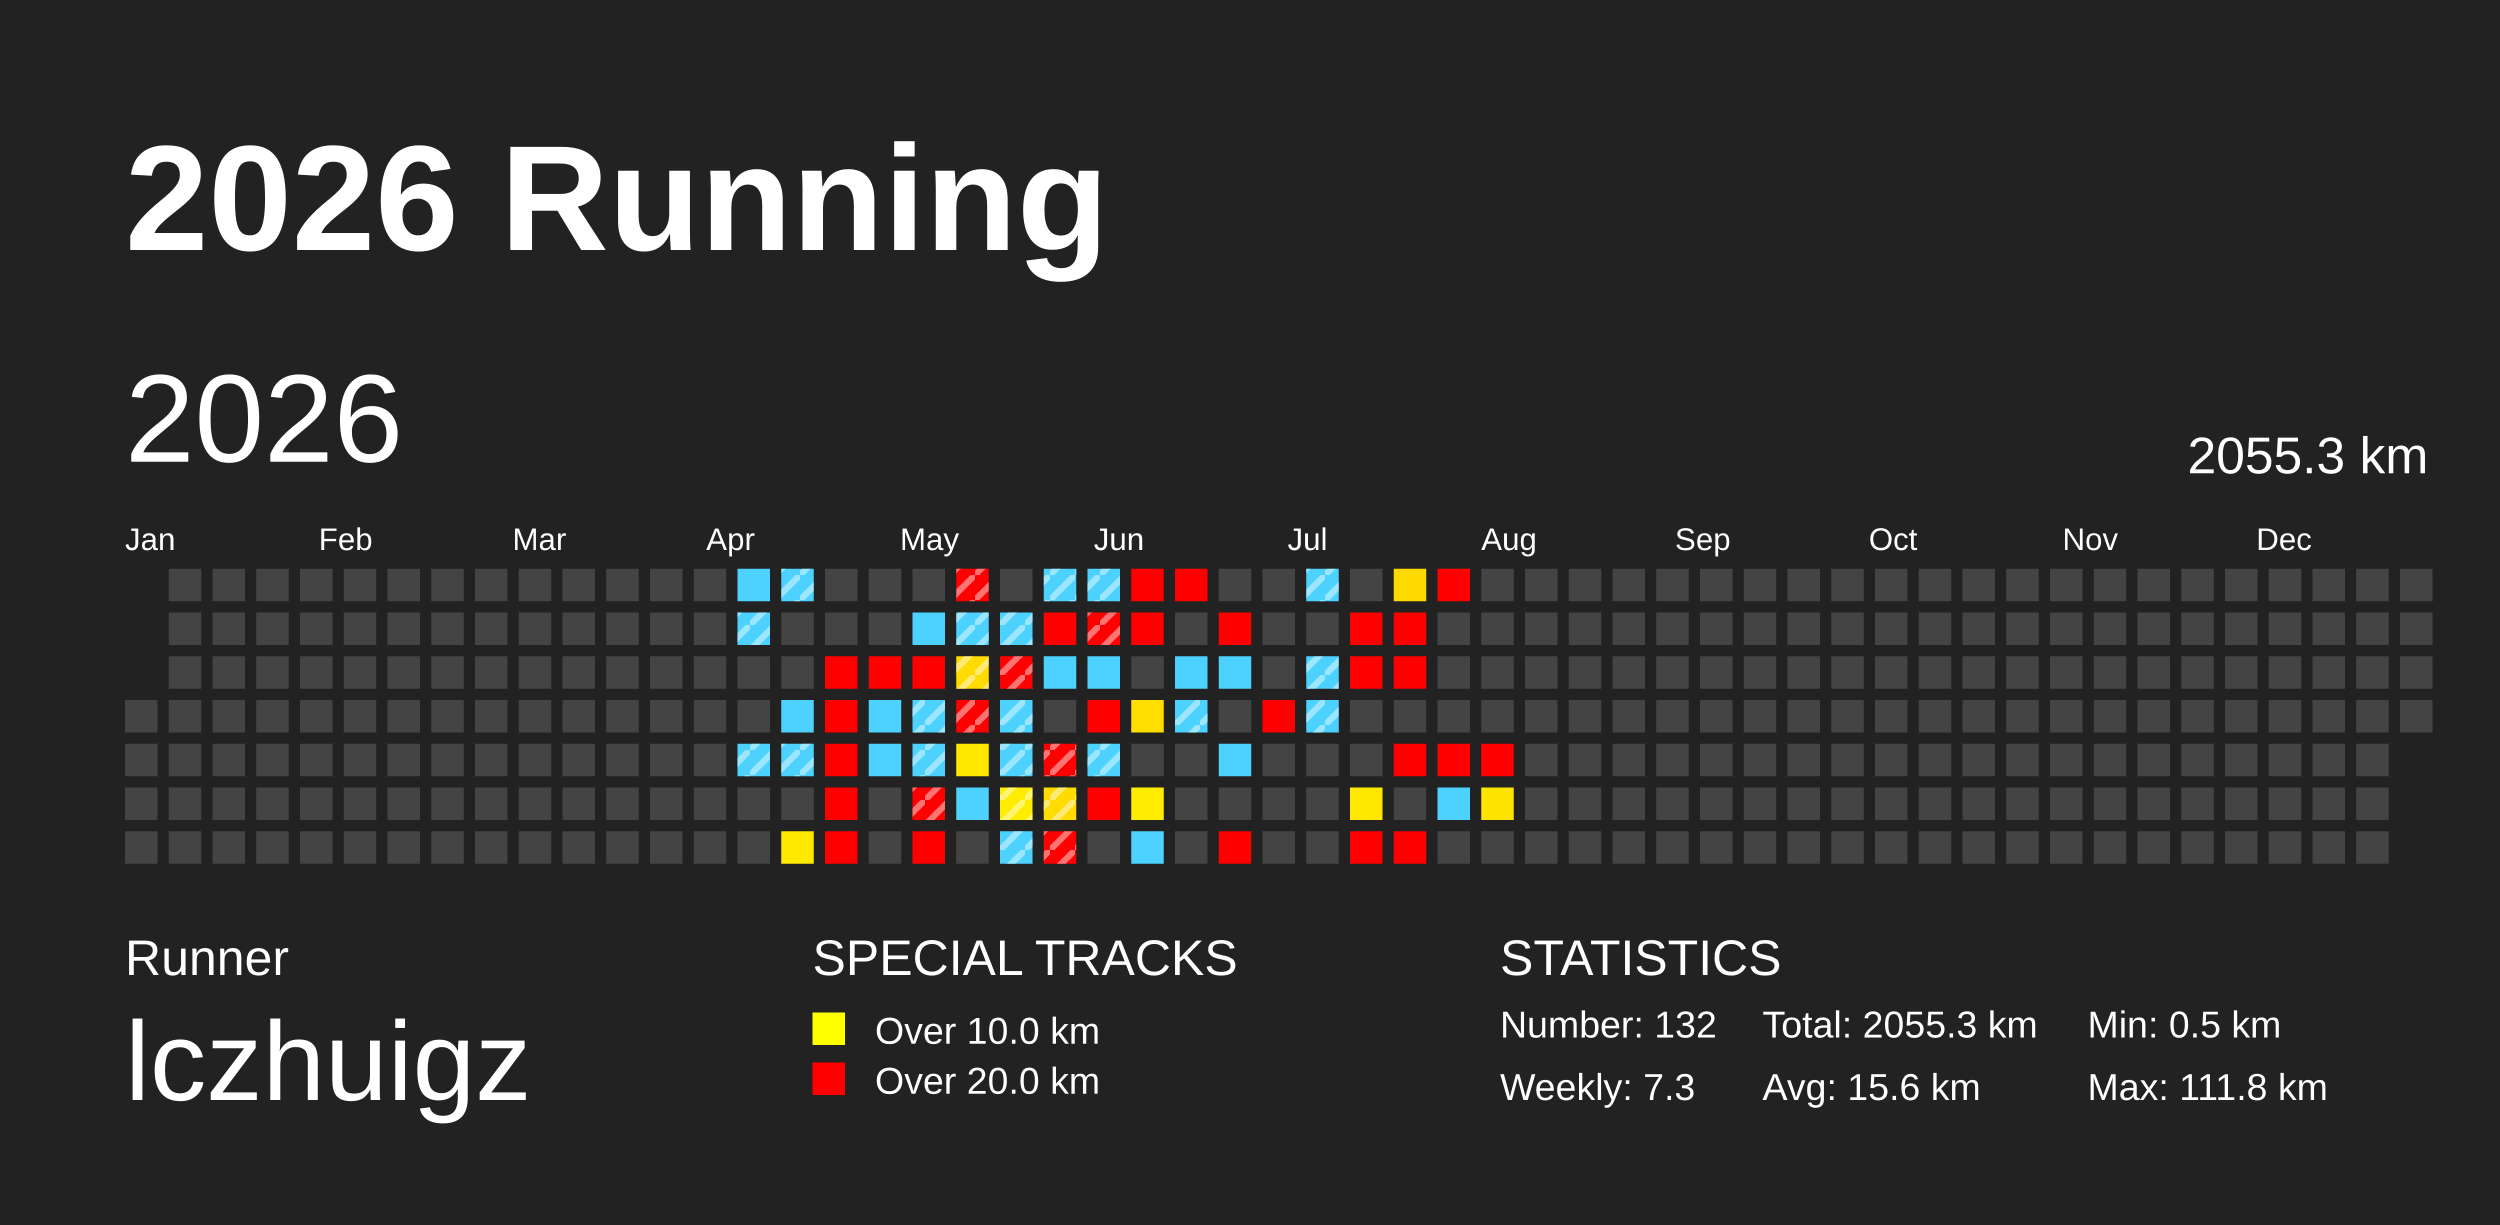
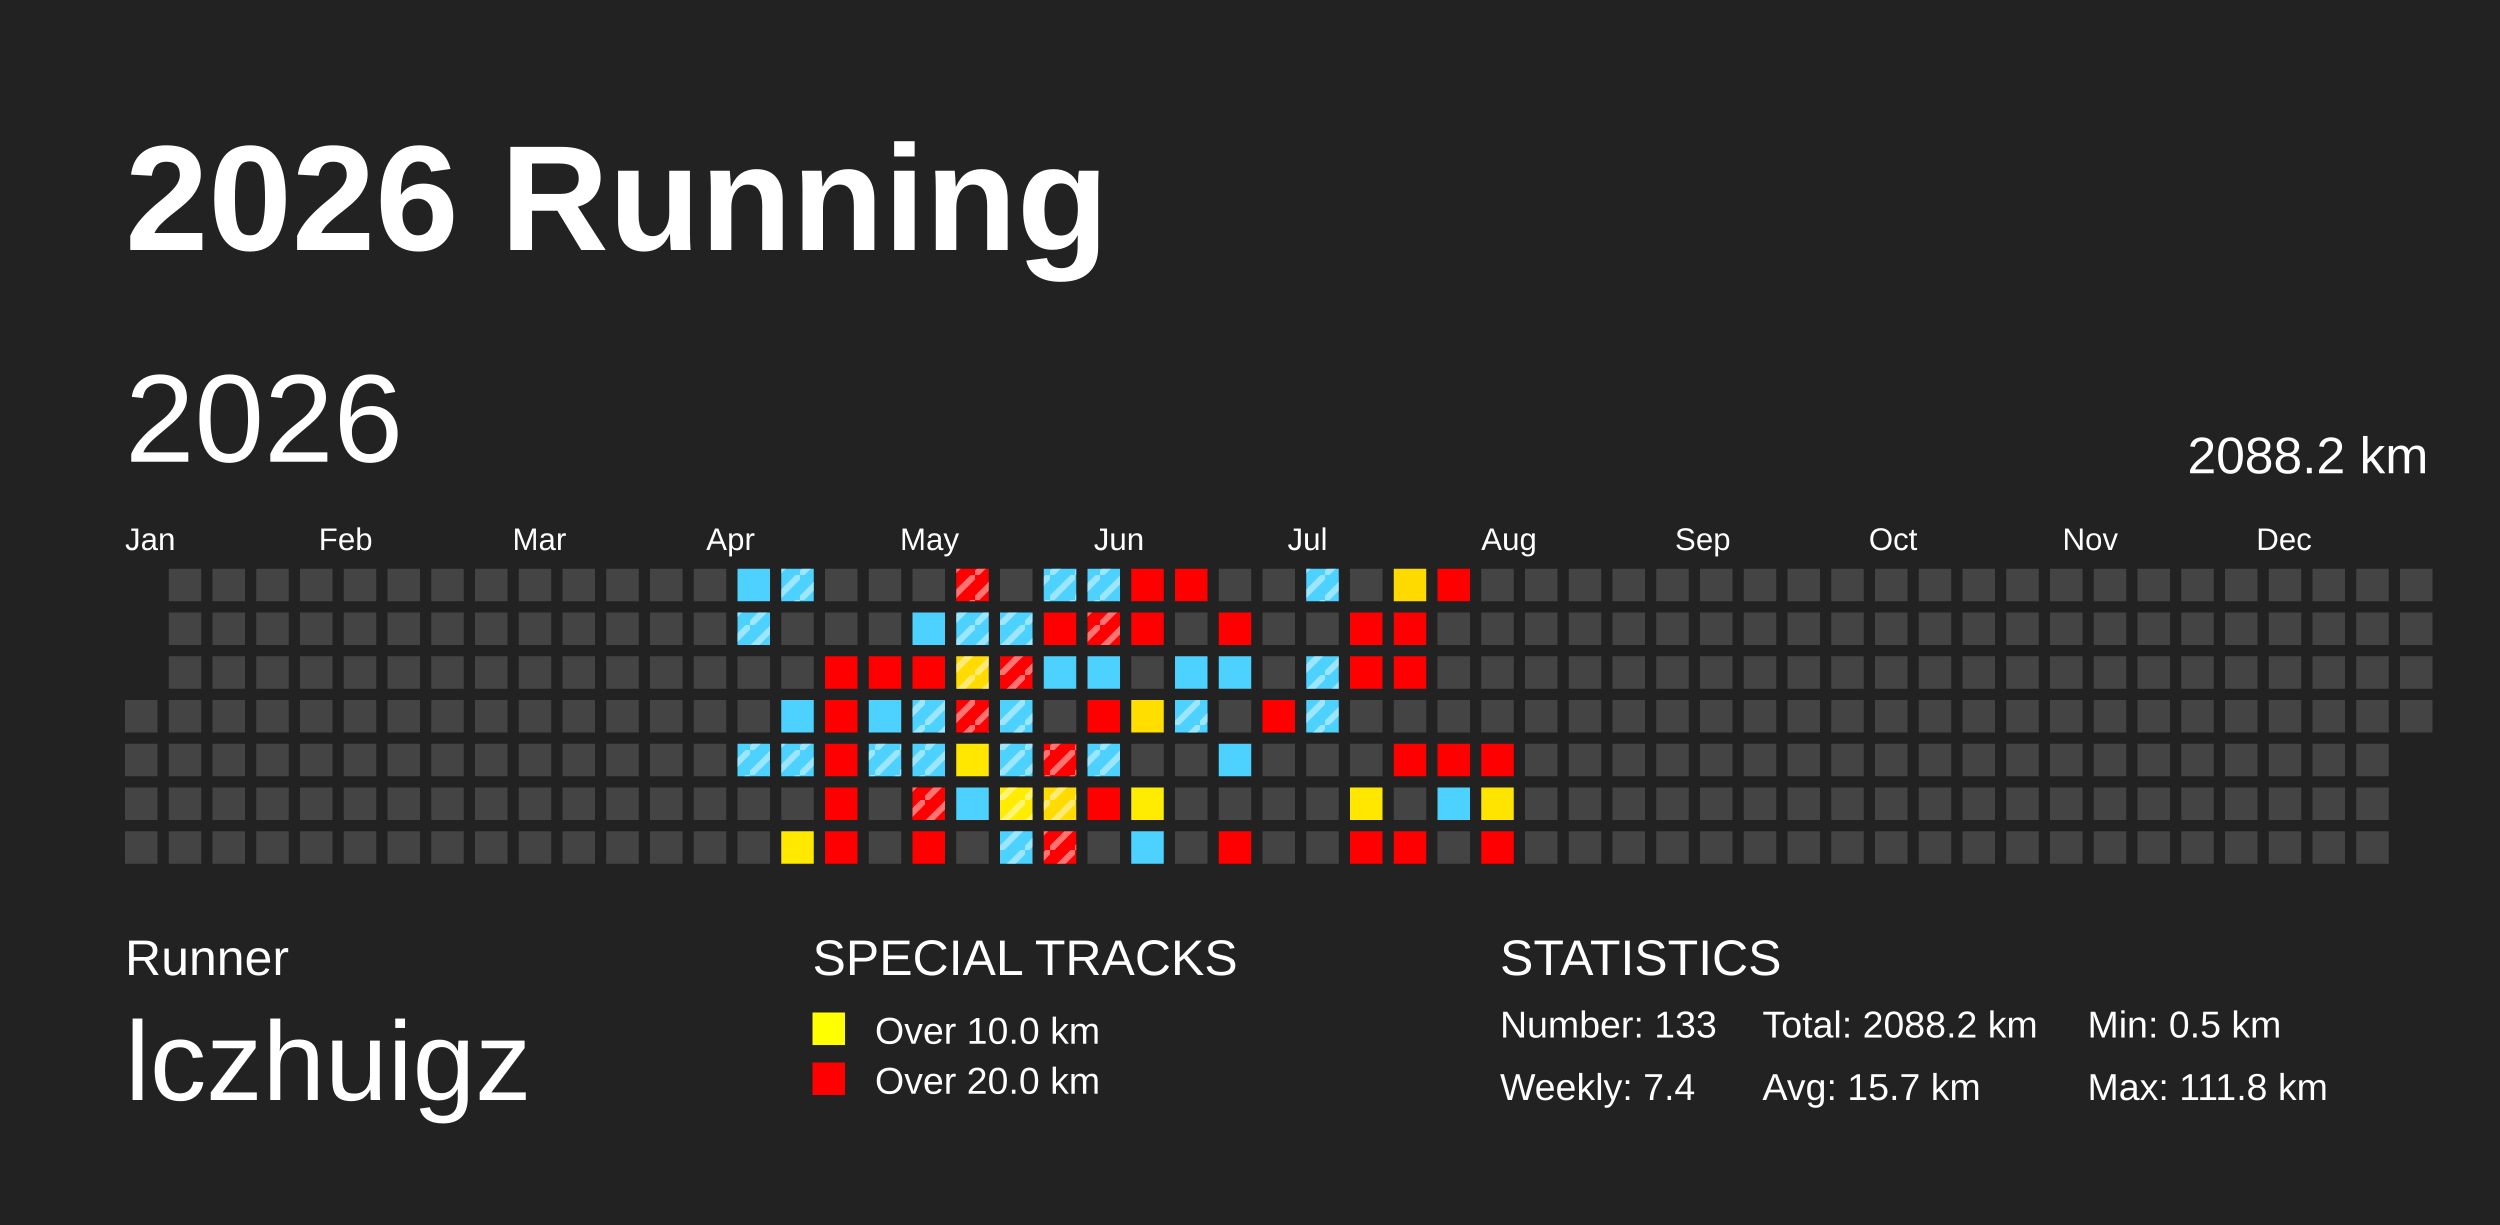
<svg xmlns="http://www.w3.org/2000/svg" baseProfile="full" height="98mm" version="1.1" viewBox="0,0,200,98" width="200mm">
  <defs>
    <pattern height="2" id="indoor-stripe" patternUnits="userSpaceOnUse" width="2">
      <line stroke="white" stroke-opacity="0.45" stroke-width="0.5" x1="0" x2="2" y1="2" y2="0" />
    </pattern>
  </defs>
  <rect fill="#222222" height="98" width="200" x="0" y="0" />
  <text fill="#FFFFFF" style="font-size:12px; font-family:Arial; font-weight:bold;" x="10" y="20">2026 Running</text>
  <text fill="#FFFFFF" style="font-size:4px; font-family:Arial" x="10" y="78">Runner</text>
  <text fill="#FFFFFF" style="font-size:9px; font-family:Arial" x="10" y="88">lczhuigz</text>
  <text fill="#FFFFFF" style="font-size:4px; font-family:Arial" x="65" y="78">SPECIAL TRACKS</text>
  <rect fill="yellow" height="2.6" width="2.6" x="65" y="81" />
  <text fill="#FFFFFF" style="font-size:3px; font-family:Arial" x="70" y="83.5">Over 10.0 km</text>
  <rect fill="red" height="2.6" width="2.6" x="65" y="85" />
  <text fill="#FFFFFF" style="font-size:3px; font-family:Arial" x="70" y="87.5">Over 20.0 km</text>
  <text fill="#FFFFFF" style="font-size:4px; font-family:Arial" x="120" y="78">STATISTICS</text>
-   <text fill="#FFFFFF" style="font-size:3px; font-family:Arial" x="120" y="83">Number: 132</text>
-   <text fill="#FFFFFF" style="font-size:3px; font-family:Arial" x="120" y="88">Weekly: 7.3</text>
-   <text fill="#FFFFFF" style="font-size:3px; font-family:Arial" x="141" y="83">Total: 2055.3 km</text>
-   <text fill="#FFFFFF" style="font-size:3px; font-family:Arial" x="141" y="88">Avg: 15.6 km</text>
+   <text fill="#FFFFFF" style="font-size:3px; font-family:Arial" x="120" y="83">Number: 133</text>
+   <text fill="#FFFFFF" style="font-size:3px; font-family:Arial" x="120" y="88">Weekly: 7.4</text>
+   <text fill="#FFFFFF" style="font-size:3px; font-family:Arial" x="141" y="83">Total: 2088.2 km</text>
+   <text fill="#FFFFFF" style="font-size:3px; font-family:Arial" x="141" y="88">Avg: 15.7 km</text>
  <text fill="#FFFFFF" style="font-size:3px; font-family:Arial" x="167" y="83">Min: 0.5 km</text>
  <text fill="#FFFFFF" style="font-size:3px; font-family:Arial" x="167" y="88">Max: 111.8 km</text>
  <text dominant-baseline="hanging" fill="#FFFFFF" style="font-size:10.0px; font-family:Arial;" x="10" y="30">2026</text>
-   <text dominant-baseline="hanging" fill="#FFFFFF" style="font-size:4.125px; font-family:Arial;" x="175" y="35">2055.3 km</text>
+   <text dominant-baseline="hanging" fill="#FFFFFF" style="font-size:4.125px; font-family:Arial;" x="175" y="35">2088.2 km</text>
  <text fill="#FFFFFF" style="font-size:2.5px; font-family:Arial" x="10.0" y="44">Jan</text>
  <text fill="#FFFFFF" style="font-size:2.5px; font-family:Arial" x="25.5" y="44">Feb</text>
  <text fill="#FFFFFF" style="font-size:2.5px; font-family:Arial" x="41.0" y="44">Mar</text>
  <text fill="#FFFFFF" style="font-size:2.5px; font-family:Arial" x="56.5" y="44">Apr</text>
  <text fill="#FFFFFF" style="font-size:2.5px; font-family:Arial" x="72.0" y="44">May</text>
  <text fill="#FFFFFF" style="font-size:2.5px; font-family:Arial" x="87.5" y="44">Jun</text>
  <text fill="#FFFFFF" style="font-size:2.5px; font-family:Arial" x="103.0" y="44">Jul</text>
  <text fill="#FFFFFF" style="font-size:2.5px; font-family:Arial" x="118.5" y="44">Aug</text>
  <text fill="#FFFFFF" style="font-size:2.5px; font-family:Arial" x="134.0" y="44">Sep</text>
  <text fill="#FFFFFF" style="font-size:2.5px; font-family:Arial" x="149.5" y="44">Oct</text>
  <text fill="#FFFFFF" style="font-size:2.5px; font-family:Arial" x="165.0" y="44">Nov</text>
  <text fill="#FFFFFF" style="font-size:2.5px; font-family:Arial" x="180.5" y="44">Dec</text>
  <rect fill="#444444" height="2.6" width="2.6" x="10.0" y="56.0" />
  <rect fill="#444444" height="2.6" width="2.6" x="10.0" y="59.5" />
  <rect fill="#444444" height="2.6" width="2.6" x="10.0" y="63.0" />
  <rect fill="#444444" height="2.6" width="2.6" x="10.0" y="66.5" />
  <rect fill="#444444" height="2.6" width="2.6" x="13.5" y="45.5" />
  <rect fill="#444444" height="2.6" width="2.6" x="13.5" y="49.0" />
  <rect fill="#444444" height="2.6" width="2.6" x="13.5" y="52.5" />
  <rect fill="#444444" height="2.6" width="2.6" x="13.5" y="56.0" />
  <rect fill="#444444" height="2.6" width="2.6" x="13.5" y="59.5" />
  <rect fill="#444444" height="2.6" width="2.6" x="13.5" y="63.0" />
  <rect fill="#444444" height="2.6" width="2.6" x="13.5" y="66.5" />
  <rect fill="#444444" height="2.6" width="2.6" x="17.0" y="45.5" />
  <rect fill="#444444" height="2.6" width="2.6" x="17.0" y="49.0" />
  <rect fill="#444444" height="2.6" width="2.6" x="17.0" y="52.5" />
  <rect fill="#444444" height="2.6" width="2.6" x="17.0" y="56.0" />
  <rect fill="#444444" height="2.6" width="2.6" x="17.0" y="59.5" />
  <rect fill="#444444" height="2.6" width="2.6" x="17.0" y="63.0" />
  <rect fill="#444444" height="2.6" width="2.6" x="17.0" y="66.5" />
  <rect fill="#444444" height="2.6" width="2.6" x="20.5" y="45.5" />
  <rect fill="#444444" height="2.6" width="2.6" x="20.5" y="49.0" />
  <rect fill="#444444" height="2.6" width="2.6" x="20.5" y="52.5" />
  <rect fill="#444444" height="2.6" width="2.6" x="20.5" y="56.0" />
  <rect fill="#444444" height="2.6" width="2.6" x="20.5" y="59.5" />
  <rect fill="#444444" height="2.6" width="2.6" x="20.5" y="63.0" />
  <rect fill="#444444" height="2.6" width="2.6" x="20.5" y="66.5" />
  <rect fill="#444444" height="2.6" width="2.6" x="24.0" y="45.5" />
  <rect fill="#444444" height="2.6" width="2.6" x="24.0" y="49.0" />
  <rect fill="#444444" height="2.6" width="2.6" x="24.0" y="52.5" />
  <rect fill="#444444" height="2.6" width="2.6" x="24.0" y="56.0" />
  <rect fill="#444444" height="2.6" width="2.6" x="24.0" y="59.5" />
  <rect fill="#444444" height="2.6" width="2.6" x="24.0" y="63.0" />
  <rect fill="#444444" height="2.6" width="2.6" x="24.0" y="66.5" />
  <rect fill="#444444" height="2.6" width="2.6" x="27.5" y="45.5" />
  <rect fill="#444444" height="2.6" width="2.6" x="27.5" y="49.0" />
  <rect fill="#444444" height="2.6" width="2.6" x="27.5" y="52.5" />
  <rect fill="#444444" height="2.6" width="2.6" x="27.5" y="56.0" />
  <rect fill="#444444" height="2.6" width="2.6" x="27.5" y="59.5" />
  <rect fill="#444444" height="2.6" width="2.6" x="27.5" y="63.0" />
  <rect fill="#444444" height="2.6" width="2.6" x="27.5" y="66.5" />
  <rect fill="#444444" height="2.6" width="2.6" x="31.0" y="45.5" />
  <rect fill="#444444" height="2.6" width="2.6" x="31.0" y="49.0" />
  <rect fill="#444444" height="2.6" width="2.6" x="31.0" y="52.5" />
  <rect fill="#444444" height="2.6" width="2.6" x="31.0" y="56.0" />
  <rect fill="#444444" height="2.6" width="2.6" x="31.0" y="59.5" />
  <rect fill="#444444" height="2.6" width="2.6" x="31.0" y="63.0" />
  <rect fill="#444444" height="2.6" width="2.6" x="31.0" y="66.5" />
  <rect fill="#444444" height="2.6" width="2.6" x="34.5" y="45.5" />
  <rect fill="#444444" height="2.6" width="2.6" x="34.5" y="49.0" />
  <rect fill="#444444" height="2.6" width="2.6" x="34.5" y="52.5" />
  <rect fill="#444444" height="2.6" width="2.6" x="34.5" y="56.0" />
  <rect fill="#444444" height="2.6" width="2.6" x="34.5" y="59.5" />
  <rect fill="#444444" height="2.6" width="2.6" x="34.5" y="63.0" />
  <rect fill="#444444" height="2.6" width="2.6" x="34.5" y="66.5" />
  <rect fill="#444444" height="2.6" width="2.6" x="38.0" y="45.5" />
  <rect fill="#444444" height="2.6" width="2.6" x="38.0" y="49.0" />
  <rect fill="#444444" height="2.6" width="2.6" x="38.0" y="52.5" />
  <rect fill="#444444" height="2.6" width="2.6" x="38.0" y="56.0" />
  <rect fill="#444444" height="2.6" width="2.6" x="38.0" y="59.5" />
  <rect fill="#444444" height="2.6" width="2.6" x="38.0" y="63.0" />
  <rect fill="#444444" height="2.6" width="2.6" x="38.0" y="66.5" />
  <rect fill="#444444" height="2.6" width="2.6" x="41.5" y="45.5" />
  <rect fill="#444444" height="2.6" width="2.6" x="41.5" y="49.0" />
  <rect fill="#444444" height="2.6" width="2.6" x="41.5" y="52.5" />
  <rect fill="#444444" height="2.6" width="2.6" x="41.5" y="56.0" />
  <rect fill="#444444" height="2.6" width="2.6" x="41.5" y="59.5" />
  <rect fill="#444444" height="2.6" width="2.6" x="41.5" y="63.0" />
  <rect fill="#444444" height="2.6" width="2.6" x="41.5" y="66.5" />
  <rect fill="#444444" height="2.6" width="2.6" x="45.0" y="45.5" />
  <rect fill="#444444" height="2.6" width="2.6" x="45.0" y="49.0" />
  <rect fill="#444444" height="2.6" width="2.6" x="45.0" y="52.5" />
  <rect fill="#444444" height="2.6" width="2.6" x="45.0" y="56.0" />
  <rect fill="#444444" height="2.6" width="2.6" x="45.0" y="59.5" />
  <rect fill="#444444" height="2.6" width="2.6" x="45.0" y="63.0" />
  <rect fill="#444444" height="2.6" width="2.6" x="45.0" y="66.5" />
  <rect fill="#444444" height="2.6" width="2.6" x="48.5" y="45.5" />
  <rect fill="#444444" height="2.6" width="2.6" x="48.5" y="49.0" />
  <rect fill="#444444" height="2.6" width="2.6" x="48.5" y="52.5" />
  <rect fill="#444444" height="2.6" width="2.6" x="48.5" y="56.0" />
  <rect fill="#444444" height="2.6" width="2.6" x="48.5" y="59.5" />
  <rect fill="#444444" height="2.6" width="2.6" x="48.5" y="63.0" />
  <rect fill="#444444" height="2.6" width="2.6" x="48.5" y="66.5" />
  <rect fill="#444444" height="2.6" width="2.6" x="52.0" y="45.5" />
  <rect fill="#444444" height="2.6" width="2.6" x="52.0" y="49.0" />
  <rect fill="#444444" height="2.6" width="2.6" x="52.0" y="52.5" />
  <rect fill="#444444" height="2.6" width="2.6" x="52.0" y="56.0" />
  <rect fill="#444444" height="2.6" width="2.6" x="52.0" y="59.5" />
  <rect fill="#444444" height="2.6" width="2.6" x="52.0" y="63.0" />
  <rect fill="#444444" height="2.6" width="2.6" x="52.0" y="66.5" />
  <rect fill="#444444" height="2.6" width="2.6" x="55.5" y="45.5" />
  <rect fill="#444444" height="2.6" width="2.6" x="55.5" y="49.0" />
  <rect fill="#444444" height="2.6" width="2.6" x="55.5" y="52.5" />
  <rect fill="#444444" height="2.6" width="2.6" x="55.5" y="56.0" />
  <rect fill="#444444" height="2.6" width="2.6" x="55.5" y="59.5" />
  <rect fill="#444444" height="2.6" width="2.6" x="55.5" y="63.0" />
  <rect fill="#444444" height="2.6" width="2.6" x="55.5" y="66.5" />
  <rect fill="#4dd2ff" height="2.6" width="2.6" x="59.0" y="45.5" />
  <rect fill="#4dd2ff" height="2.6" width="2.6" x="59.0" y="49.0" />
  <rect fill="url(#indoor-stripe)" height="2.6" style="pointer-events: none;" width="2.6" x="59.0" y="49.0" />
  <rect fill="#444444" height="2.6" width="2.6" x="59.0" y="52.5" />
  <rect fill="#444444" height="2.6" width="2.6" x="59.0" y="56.0" />
  <rect fill="#4dd2ff" height="2.6" width="2.6" x="59.0" y="59.5" />
  <rect fill="url(#indoor-stripe)" height="2.6" style="pointer-events: none;" width="2.6" x="59.0" y="59.5" />
  <rect fill="#444444" height="2.6" width="2.6" x="59.0" y="63.0" />
  <rect fill="#444444" height="2.6" width="2.6" x="59.0" y="66.5" />
  <rect fill="#4dd2ff" height="2.6" width="2.6" x="62.5" y="45.5" />
  <rect fill="url(#indoor-stripe)" height="2.6" style="pointer-events: none;" width="2.6" x="62.5" y="45.5" />
  <rect fill="#444444" height="2.6" width="2.6" x="62.5" y="49.0" />
  <rect fill="#444444" height="2.6" width="2.6" x="62.5" y="52.5" />
  <rect fill="#4dd2ff" height="2.6" width="2.6" x="62.5" y="56.0" />
  <rect fill="#4dd2ff" height="2.6" width="2.6" x="62.5" y="59.5" />
  <rect fill="url(#indoor-stripe)" height="2.6" style="pointer-events: none;" width="2.6" x="62.5" y="59.5" />
  <rect fill="#444444" height="2.6" width="2.6" x="62.5" y="63.0" />
  <rect fill="#ffe900" height="2.6" width="2.6" x="62.5" y="66.5" />
  <rect fill="#444444" height="2.6" width="2.6" x="66.0" y="45.5" />
  <rect fill="#444444" height="2.6" width="2.6" x="66.0" y="49.0" />
  <rect fill="red" height="2.6" width="2.6" x="66.0" y="52.5" />
  <rect fill="red" height="2.6" width="2.6" x="66.0" y="56.0" />
  <rect fill="red" height="2.6" width="2.6" x="66.0" y="59.5" />
  <rect fill="red" height="2.6" width="2.6" x="66.0" y="63.0" />
  <rect fill="red" height="2.6" width="2.6" x="66.0" y="66.5" />
  <rect fill="#444444" height="2.6" width="2.6" x="69.5" y="45.5" />
  <rect fill="#444444" height="2.6" width="2.6" x="69.5" y="49.0" />
  <rect fill="red" height="2.6" width="2.6" x="69.5" y="52.5" />
  <rect fill="#4dd2ff" height="2.6" width="2.6" x="69.5" y="56.0" />
  <rect fill="#4dd2ff" height="2.6" width="2.6" x="69.5" y="59.5" />
+   <rect fill="url(#indoor-stripe)" height="2.6" style="pointer-events: none;" width="2.6" x="69.5" y="59.5" />
  <rect fill="#444444" height="2.6" width="2.6" x="69.5" y="63.0" />
  <rect fill="#444444" height="2.6" width="2.6" x="69.5" y="66.5" />
  <rect fill="#444444" height="2.6" width="2.6" x="73.0" y="45.5" />
  <rect fill="#4dd2ff" height="2.6" width="2.6" x="73.0" y="49.0" />
  <rect fill="red" height="2.6" width="2.6" x="73.0" y="52.5" />
  <rect fill="#4dd2ff" height="2.6" width="2.6" x="73.0" y="56.0" />
  <rect fill="url(#indoor-stripe)" height="2.6" style="pointer-events: none;" width="2.6" x="73.0" y="56.0" />
  <rect fill="#4dd2ff" height="2.6" width="2.6" x="73.0" y="59.5" />
  <rect fill="url(#indoor-stripe)" height="2.6" style="pointer-events: none;" width="2.6" x="73.0" y="59.5" />
  <rect fill="red" height="2.6" width="2.6" x="73.0" y="63.0" />
  <rect fill="url(#indoor-stripe)" height="2.6" style="pointer-events: none;" width="2.6" x="73.0" y="63.0" />
  <rect fill="red" height="2.6" width="2.6" x="73.0" y="66.5" />
  <rect fill="red" height="2.6" width="2.6" x="76.5" y="45.5" />
  <rect fill="url(#indoor-stripe)" height="2.6" style="pointer-events: none;" width="2.6" x="76.5" y="45.5" />
  <rect fill="#4dd2ff" height="2.6" width="2.6" x="76.5" y="49.0" />
  <rect fill="url(#indoor-stripe)" height="2.6" style="pointer-events: none;" width="2.6" x="76.5" y="49.0" />
  <rect fill="#ffdb00" height="2.6" width="2.6" x="76.5" y="52.5" />
  <rect fill="url(#indoor-stripe)" height="2.6" style="pointer-events: none;" width="2.6" x="76.5" y="52.5" />
  <rect fill="red" height="2.6" width="2.6" x="76.5" y="56.0" />
  <rect fill="url(#indoor-stripe)" height="2.6" style="pointer-events: none;" width="2.6" x="76.5" y="56.0" />
  <rect fill="#ffe700" height="2.6" width="2.6" x="76.5" y="59.5" />
  <rect fill="#4dd2ff" height="2.6" width="2.6" x="76.5" y="63.0" />
  <rect fill="#444444" height="2.6" width="2.6" x="76.5" y="66.5" />
  <rect fill="#444444" height="2.6" width="2.6" x="80.0" y="45.5" />
  <rect fill="#4dd2ff" height="2.6" width="2.6" x="80.0" y="49.0" />
  <rect fill="url(#indoor-stripe)" height="2.6" style="pointer-events: none;" width="2.6" x="80.0" y="49.0" />
  <rect fill="red" height="2.6" width="2.6" x="80.0" y="52.5" />
  <rect fill="url(#indoor-stripe)" height="2.6" style="pointer-events: none;" width="2.6" x="80.0" y="52.5" />
  <rect fill="#4dd2ff" height="2.6" width="2.6" x="80.0" y="56.0" />
  <rect fill="url(#indoor-stripe)" height="2.6" style="pointer-events: none;" width="2.6" x="80.0" y="56.0" />
  <rect fill="#4dd2ff" height="2.6" width="2.6" x="80.0" y="59.5" />
  <rect fill="url(#indoor-stripe)" height="2.6" style="pointer-events: none;" width="2.6" x="80.0" y="59.5" />
  <rect fill="#ffec00" height="2.6" width="2.6" x="80.0" y="63.0" />
  <rect fill="url(#indoor-stripe)" height="2.6" style="pointer-events: none;" width="2.6" x="80.0" y="63.0" />
  <rect fill="#4dd2ff" height="2.6" width="2.6" x="80.0" y="66.5" />
  <rect fill="url(#indoor-stripe)" height="2.6" style="pointer-events: none;" width="2.6" x="80.0" y="66.5" />
  <rect fill="#4dd2ff" height="2.6" width="2.6" x="83.5" y="45.5" />
  <rect fill="url(#indoor-stripe)" height="2.6" style="pointer-events: none;" width="2.6" x="83.5" y="45.5" />
  <rect fill="red" height="2.6" width="2.6" x="83.5" y="49.0" />
  <rect fill="#4dd2ff" height="2.6" width="2.6" x="83.5" y="52.5" />
  <rect fill="#444444" height="2.6" width="2.6" x="83.5" y="56.0" />
  <rect fill="red" height="2.6" width="2.6" x="83.5" y="59.5" />
  <rect fill="url(#indoor-stripe)" height="2.6" style="pointer-events: none;" width="2.6" x="83.5" y="59.5" />
  <rect fill="#ffdb00" height="2.6" width="2.6" x="83.5" y="63.0" />
  <rect fill="url(#indoor-stripe)" height="2.6" style="pointer-events: none;" width="2.6" x="83.5" y="63.0" />
  <rect fill="red" height="2.6" width="2.6" x="83.5" y="66.5" />
  <rect fill="url(#indoor-stripe)" height="2.6" style="pointer-events: none;" width="2.6" x="83.5" y="66.5" />
  <rect fill="#4dd2ff" height="2.6" width="2.6" x="87.0" y="45.5" />
  <rect fill="url(#indoor-stripe)" height="2.6" style="pointer-events: none;" width="2.6" x="87.0" y="45.5" />
  <rect fill="red" height="2.6" width="2.6" x="87.0" y="49.0" />
  <rect fill="url(#indoor-stripe)" height="2.6" style="pointer-events: none;" width="2.6" x="87.0" y="49.0" />
  <rect fill="#4dd2ff" height="2.6" width="2.6" x="87.0" y="52.5" />
  <rect fill="red" height="2.6" width="2.6" x="87.0" y="56.0" />
  <rect fill="#4dd2ff" height="2.6" width="2.6" x="87.0" y="59.5" />
  <rect fill="url(#indoor-stripe)" height="2.6" style="pointer-events: none;" width="2.6" x="87.0" y="59.5" />
  <rect fill="red" height="2.6" width="2.6" x="87.0" y="63.0" />
  <rect fill="#444444" height="2.6" width="2.6" x="87.0" y="66.5" />
  <rect fill="red" height="2.6" width="2.6" x="90.5" y="45.5" />
  <rect fill="red" height="2.6" width="2.6" x="90.5" y="49.0" />
  <rect fill="#444444" height="2.6" width="2.6" x="90.5" y="52.5" />
  <rect fill="#ffde00" height="2.6" width="2.6" x="90.5" y="56.0" />
  <rect fill="#444444" height="2.6" width="2.6" x="90.5" y="59.5" />
  <rect fill="#ffec00" height="2.6" width="2.6" x="90.5" y="63.0" />
  <rect fill="#4dd2ff" height="2.6" width="2.6" x="90.5" y="66.5" />
  <rect fill="red" height="2.6" width="2.6" x="94.0" y="45.5" />
  <rect fill="#444444" height="2.6" width="2.6" x="94.0" y="49.0" />
  <rect fill="#4dd2ff" height="2.6" width="2.6" x="94.0" y="52.5" />
  <rect fill="#4dd2ff" height="2.6" width="2.6" x="94.0" y="56.0" />
  <rect fill="url(#indoor-stripe)" height="2.6" style="pointer-events: none;" width="2.6" x="94.0" y="56.0" />
  <rect fill="#444444" height="2.6" width="2.6" x="94.0" y="59.5" />
  <rect fill="#444444" height="2.6" width="2.6" x="94.0" y="63.0" />
  <rect fill="#444444" height="2.6" width="2.6" x="94.0" y="66.5" />
  <rect fill="#444444" height="2.6" width="2.6" x="97.5" y="45.5" />
  <rect fill="red" height="2.6" width="2.6" x="97.5" y="49.0" />
  <rect fill="#4dd2ff" height="2.6" width="2.6" x="97.5" y="52.5" />
  <rect fill="#444444" height="2.6" width="2.6" x="97.5" y="56.0" />
  <rect fill="#4dd2ff" height="2.6" width="2.6" x="97.5" y="59.5" />
  <rect fill="#444444" height="2.6" width="2.6" x="97.5" y="63.0" />
  <rect fill="red" height="2.6" width="2.6" x="97.5" y="66.5" />
  <rect fill="#444444" height="2.6" width="2.6" x="101.0" y="45.5" />
  <rect fill="#444444" height="2.6" width="2.6" x="101.0" y="49.0" />
  <rect fill="#444444" height="2.6" width="2.6" x="101.0" y="52.5" />
  <rect fill="red" height="2.6" width="2.6" x="101.0" y="56.0" />
  <rect fill="#444444" height="2.6" width="2.6" x="101.0" y="59.5" />
  <rect fill="#444444" height="2.6" width="2.6" x="101.0" y="63.0" />
  <rect fill="#444444" height="2.6" width="2.6" x="101.0" y="66.5" />
  <rect fill="#4dd2ff" height="2.6" width="2.6" x="104.5" y="45.5" />
  <rect fill="url(#indoor-stripe)" height="2.6" style="pointer-events: none;" width="2.6" x="104.5" y="45.5" />
  <rect fill="#444444" height="2.6" width="2.6" x="104.5" y="49.0" />
  <rect fill="#4dd2ff" height="2.6" width="2.6" x="104.5" y="52.5" />
  <rect fill="url(#indoor-stripe)" height="2.6" style="pointer-events: none;" width="2.6" x="104.5" y="52.5" />
  <rect fill="#4dd2ff" height="2.6" width="2.6" x="104.5" y="56.0" />
  <rect fill="url(#indoor-stripe)" height="2.6" style="pointer-events: none;" width="2.6" x="104.5" y="56.0" />
  <rect fill="#444444" height="2.6" width="2.6" x="104.5" y="59.5" />
  <rect fill="#444444" height="2.6" width="2.6" x="104.5" y="63.0" />
  <rect fill="#444444" height="2.6" width="2.6" x="104.5" y="66.5" />
  <rect fill="#444444" height="2.6" width="2.6" x="108.0" y="45.5" />
  <rect fill="red" height="2.6" width="2.6" x="108.0" y="49.0" />
  <rect fill="red" height="2.6" width="2.6" x="108.0" y="52.5" />
  <rect fill="#444444" height="2.6" width="2.6" x="108.0" y="56.0" />
  <rect fill="#444444" height="2.6" width="2.6" x="108.0" y="59.5" />
  <rect fill="#ffe700" height="2.6" width="2.6" x="108.0" y="63.0" />
  <rect fill="red" height="2.6" width="2.6" x="108.0" y="66.5" />
  <rect fill="#ffda00" height="2.6" width="2.6" x="111.5" y="45.5" />
  <rect fill="red" height="2.6" width="2.6" x="111.5" y="49.0" />
  <rect fill="red" height="2.6" width="2.6" x="111.5" y="52.5" />
  <rect fill="#444444" height="2.6" width="2.6" x="111.5" y="56.0" />
  <rect fill="red" height="2.6" width="2.6" x="111.5" y="59.5" />
  <rect fill="#444444" height="2.6" width="2.6" x="111.5" y="63.0" />
  <rect fill="red" height="2.6" width="2.6" x="111.5" y="66.5" />
  <rect fill="red" height="2.6" width="2.6" x="115.0" y="45.5" />
  <rect fill="#444444" height="2.6" width="2.6" x="115.0" y="49.0" />
  <rect fill="#444444" height="2.6" width="2.6" x="115.0" y="52.5" />
  <rect fill="#444444" height="2.6" width="2.6" x="115.0" y="56.0" />
  <rect fill="red" height="2.6" width="2.6" x="115.0" y="59.5" />
  <rect fill="#4dd2ff" height="2.6" width="2.6" x="115.0" y="63.0" />
  <rect fill="#444444" height="2.6" width="2.6" x="115.0" y="66.5" />
  <rect fill="#444444" height="2.6" width="2.6" x="118.5" y="45.5" />
  <rect fill="#444444" height="2.6" width="2.6" x="118.5" y="49.0" />
  <rect fill="#444444" height="2.6" width="2.6" x="118.5" y="52.5" />
  <rect fill="#444444" height="2.6" width="2.6" x="118.5" y="56.0" />
  <rect fill="red" height="2.6" width="2.6" x="118.5" y="59.5" />
  <rect fill="#ffe400" height="2.6" width="2.6" x="118.5" y="63.0" />
-   <rect fill="#444444" height="2.6" width="2.6" x="118.5" y="66.5" />
+   <rect fill="red" height="2.6" width="2.6" x="118.5" y="66.5" />
  <rect fill="#444444" height="2.6" width="2.6" x="122.0" y="45.5" />
  <rect fill="#444444" height="2.6" width="2.6" x="122.0" y="49.0" />
  <rect fill="#444444" height="2.6" width="2.6" x="122.0" y="52.5" />
  <rect fill="#444444" height="2.6" width="2.6" x="122.0" y="56.0" />
  <rect fill="#444444" height="2.6" width="2.6" x="122.0" y="59.5" />
  <rect fill="#444444" height="2.6" width="2.6" x="122.0" y="63.0" />
  <rect fill="#444444" height="2.6" width="2.6" x="122.0" y="66.5" />
  <rect fill="#444444" height="2.6" width="2.6" x="125.5" y="45.5" />
  <rect fill="#444444" height="2.6" width="2.6" x="125.5" y="49.0" />
  <rect fill="#444444" height="2.6" width="2.6" x="125.5" y="52.5" />
  <rect fill="#444444" height="2.6" width="2.6" x="125.5" y="56.0" />
  <rect fill="#444444" height="2.6" width="2.6" x="125.5" y="59.5" />
  <rect fill="#444444" height="2.6" width="2.6" x="125.5" y="63.0" />
  <rect fill="#444444" height="2.6" width="2.6" x="125.5" y="66.5" />
  <rect fill="#444444" height="2.6" width="2.6" x="129.0" y="45.5" />
  <rect fill="#444444" height="2.6" width="2.6" x="129.0" y="49.0" />
  <rect fill="#444444" height="2.6" width="2.6" x="129.0" y="52.5" />
  <rect fill="#444444" height="2.6" width="2.6" x="129.0" y="56.0" />
  <rect fill="#444444" height="2.6" width="2.6" x="129.0" y="59.5" />
  <rect fill="#444444" height="2.6" width="2.6" x="129.0" y="63.0" />
  <rect fill="#444444" height="2.6" width="2.6" x="129.0" y="66.5" />
  <rect fill="#444444" height="2.6" width="2.6" x="132.5" y="45.5" />
  <rect fill="#444444" height="2.6" width="2.6" x="132.5" y="49.0" />
  <rect fill="#444444" height="2.6" width="2.6" x="132.5" y="52.5" />
  <rect fill="#444444" height="2.6" width="2.6" x="132.5" y="56.0" />
  <rect fill="#444444" height="2.6" width="2.6" x="132.5" y="59.5" />
  <rect fill="#444444" height="2.6" width="2.6" x="132.5" y="63.0" />
  <rect fill="#444444" height="2.6" width="2.6" x="132.5" y="66.5" />
  <rect fill="#444444" height="2.6" width="2.6" x="136.0" y="45.5" />
  <rect fill="#444444" height="2.6" width="2.6" x="136.0" y="49.0" />
  <rect fill="#444444" height="2.6" width="2.6" x="136.0" y="52.5" />
  <rect fill="#444444" height="2.6" width="2.6" x="136.0" y="56.0" />
  <rect fill="#444444" height="2.6" width="2.6" x="136.0" y="59.5" />
  <rect fill="#444444" height="2.6" width="2.6" x="136.0" y="63.0" />
  <rect fill="#444444" height="2.6" width="2.6" x="136.0" y="66.5" />
  <rect fill="#444444" height="2.6" width="2.6" x="139.5" y="45.5" />
  <rect fill="#444444" height="2.6" width="2.6" x="139.5" y="49.0" />
  <rect fill="#444444" height="2.6" width="2.6" x="139.5" y="52.5" />
  <rect fill="#444444" height="2.6" width="2.6" x="139.5" y="56.0" />
  <rect fill="#444444" height="2.6" width="2.6" x="139.5" y="59.5" />
  <rect fill="#444444" height="2.6" width="2.6" x="139.5" y="63.0" />
  <rect fill="#444444" height="2.6" width="2.6" x="139.5" y="66.5" />
  <rect fill="#444444" height="2.6" width="2.6" x="143.0" y="45.5" />
  <rect fill="#444444" height="2.6" width="2.6" x="143.0" y="49.0" />
  <rect fill="#444444" height="2.6" width="2.6" x="143.0" y="52.5" />
  <rect fill="#444444" height="2.6" width="2.6" x="143.0" y="56.0" />
  <rect fill="#444444" height="2.6" width="2.6" x="143.0" y="59.5" />
  <rect fill="#444444" height="2.6" width="2.6" x="143.0" y="63.0" />
  <rect fill="#444444" height="2.6" width="2.6" x="143.0" y="66.5" />
  <rect fill="#444444" height="2.6" width="2.6" x="146.5" y="45.5" />
  <rect fill="#444444" height="2.6" width="2.6" x="146.5" y="49.0" />
  <rect fill="#444444" height="2.6" width="2.6" x="146.5" y="52.5" />
  <rect fill="#444444" height="2.6" width="2.6" x="146.5" y="56.0" />
  <rect fill="#444444" height="2.6" width="2.6" x="146.5" y="59.5" />
  <rect fill="#444444" height="2.6" width="2.6" x="146.5" y="63.0" />
  <rect fill="#444444" height="2.6" width="2.6" x="146.5" y="66.5" />
  <rect fill="#444444" height="2.6" width="2.6" x="150.0" y="45.5" />
  <rect fill="#444444" height="2.6" width="2.6" x="150.0" y="49.0" />
  <rect fill="#444444" height="2.6" width="2.6" x="150.0" y="52.5" />
  <rect fill="#444444" height="2.6" width="2.6" x="150.0" y="56.0" />
  <rect fill="#444444" height="2.6" width="2.6" x="150.0" y="59.5" />
  <rect fill="#444444" height="2.6" width="2.6" x="150.0" y="63.0" />
  <rect fill="#444444" height="2.6" width="2.6" x="150.0" y="66.5" />
  <rect fill="#444444" height="2.6" width="2.6" x="153.5" y="45.5" />
  <rect fill="#444444" height="2.6" width="2.6" x="153.5" y="49.0" />
  <rect fill="#444444" height="2.6" width="2.6" x="153.5" y="52.5" />
  <rect fill="#444444" height="2.6" width="2.6" x="153.5" y="56.0" />
  <rect fill="#444444" height="2.6" width="2.6" x="153.5" y="59.5" />
  <rect fill="#444444" height="2.6" width="2.6" x="153.5" y="63.0" />
  <rect fill="#444444" height="2.6" width="2.6" x="153.5" y="66.5" />
  <rect fill="#444444" height="2.6" width="2.6" x="157.0" y="45.5" />
  <rect fill="#444444" height="2.6" width="2.6" x="157.0" y="49.0" />
  <rect fill="#444444" height="2.6" width="2.6" x="157.0" y="52.5" />
  <rect fill="#444444" height="2.6" width="2.6" x="157.0" y="56.0" />
  <rect fill="#444444" height="2.6" width="2.6" x="157.0" y="59.5" />
  <rect fill="#444444" height="2.6" width="2.6" x="157.0" y="63.0" />
  <rect fill="#444444" height="2.6" width="2.6" x="157.0" y="66.5" />
  <rect fill="#444444" height="2.6" width="2.6" x="160.5" y="45.5" />
  <rect fill="#444444" height="2.6" width="2.6" x="160.5" y="49.0" />
  <rect fill="#444444" height="2.6" width="2.6" x="160.5" y="52.5" />
  <rect fill="#444444" height="2.6" width="2.6" x="160.5" y="56.0" />
  <rect fill="#444444" height="2.6" width="2.6" x="160.5" y="59.5" />
  <rect fill="#444444" height="2.6" width="2.6" x="160.5" y="63.0" />
  <rect fill="#444444" height="2.6" width="2.6" x="160.5" y="66.5" />
  <rect fill="#444444" height="2.6" width="2.6" x="164.0" y="45.5" />
  <rect fill="#444444" height="2.6" width="2.6" x="164.0" y="49.0" />
  <rect fill="#444444" height="2.6" width="2.6" x="164.0" y="52.5" />
  <rect fill="#444444" height="2.6" width="2.6" x="164.0" y="56.0" />
  <rect fill="#444444" height="2.6" width="2.6" x="164.0" y="59.5" />
  <rect fill="#444444" height="2.6" width="2.6" x="164.0" y="63.0" />
  <rect fill="#444444" height="2.6" width="2.6" x="164.0" y="66.5" />
  <rect fill="#444444" height="2.6" width="2.6" x="167.5" y="45.5" />
  <rect fill="#444444" height="2.6" width="2.6" x="167.5" y="49.0" />
  <rect fill="#444444" height="2.6" width="2.6" x="167.5" y="52.5" />
  <rect fill="#444444" height="2.6" width="2.6" x="167.5" y="56.0" />
  <rect fill="#444444" height="2.6" width="2.6" x="167.5" y="59.5" />
  <rect fill="#444444" height="2.6" width="2.6" x="167.5" y="63.0" />
  <rect fill="#444444" height="2.6" width="2.6" x="167.5" y="66.5" />
  <rect fill="#444444" height="2.6" width="2.6" x="171.0" y="45.5" />
  <rect fill="#444444" height="2.6" width="2.6" x="171.0" y="49.0" />
  <rect fill="#444444" height="2.6" width="2.6" x="171.0" y="52.5" />
  <rect fill="#444444" height="2.6" width="2.6" x="171.0" y="56.0" />
  <rect fill="#444444" height="2.6" width="2.6" x="171.0" y="59.5" />
  <rect fill="#444444" height="2.6" width="2.6" x="171.0" y="63.0" />
  <rect fill="#444444" height="2.6" width="2.6" x="171.0" y="66.5" />
  <rect fill="#444444" height="2.6" width="2.6" x="174.5" y="45.5" />
  <rect fill="#444444" height="2.6" width="2.6" x="174.5" y="49.0" />
  <rect fill="#444444" height="2.6" width="2.6" x="174.5" y="52.5" />
  <rect fill="#444444" height="2.6" width="2.6" x="174.5" y="56.0" />
  <rect fill="#444444" height="2.6" width="2.6" x="174.5" y="59.5" />
  <rect fill="#444444" height="2.6" width="2.6" x="174.5" y="63.0" />
  <rect fill="#444444" height="2.6" width="2.6" x="174.5" y="66.5" />
  <rect fill="#444444" height="2.6" width="2.6" x="178.0" y="45.5" />
  <rect fill="#444444" height="2.6" width="2.6" x="178.0" y="49.0" />
  <rect fill="#444444" height="2.6" width="2.6" x="178.0" y="52.5" />
  <rect fill="#444444" height="2.6" width="2.6" x="178.0" y="56.0" />
  <rect fill="#444444" height="2.6" width="2.6" x="178.0" y="59.5" />
  <rect fill="#444444" height="2.6" width="2.6" x="178.0" y="63.0" />
  <rect fill="#444444" height="2.6" width="2.6" x="178.0" y="66.5" />
  <rect fill="#444444" height="2.6" width="2.6" x="181.5" y="45.5" />
  <rect fill="#444444" height="2.6" width="2.6" x="181.5" y="49.0" />
  <rect fill="#444444" height="2.6" width="2.6" x="181.5" y="52.5" />
  <rect fill="#444444" height="2.6" width="2.6" x="181.5" y="56.0" />
  <rect fill="#444444" height="2.6" width="2.6" x="181.5" y="59.5" />
  <rect fill="#444444" height="2.6" width="2.6" x="181.5" y="63.0" />
  <rect fill="#444444" height="2.6" width="2.6" x="181.5" y="66.5" />
  <rect fill="#444444" height="2.6" width="2.6" x="185.0" y="45.5" />
  <rect fill="#444444" height="2.6" width="2.6" x="185.0" y="49.0" />
  <rect fill="#444444" height="2.6" width="2.6" x="185.0" y="52.5" />
  <rect fill="#444444" height="2.6" width="2.6" x="185.0" y="56.0" />
  <rect fill="#444444" height="2.6" width="2.6" x="185.0" y="59.5" />
  <rect fill="#444444" height="2.6" width="2.6" x="185.0" y="63.0" />
  <rect fill="#444444" height="2.6" width="2.6" x="185.0" y="66.5" />
  <rect fill="#444444" height="2.6" width="2.6" x="188.5" y="45.5" />
  <rect fill="#444444" height="2.6" width="2.6" x="188.5" y="49.0" />
  <rect fill="#444444" height="2.6" width="2.6" x="188.5" y="52.5" />
  <rect fill="#444444" height="2.6" width="2.6" x="188.5" y="56.0" />
  <rect fill="#444444" height="2.6" width="2.6" x="188.5" y="59.5" />
  <rect fill="#444444" height="2.6" width="2.6" x="188.5" y="63.0" />
  <rect fill="#444444" height="2.6" width="2.6" x="188.5" y="66.5" />
  <rect fill="#444444" height="2.6" width="2.6" x="192.0" y="45.5" />
  <rect fill="#444444" height="2.6" width="2.6" x="192.0" y="49.0" />
  <rect fill="#444444" height="2.6" width="2.6" x="192.0" y="52.5" />
  <rect fill="#444444" height="2.6" width="2.6" x="192.0" y="56.0" />
</svg>
